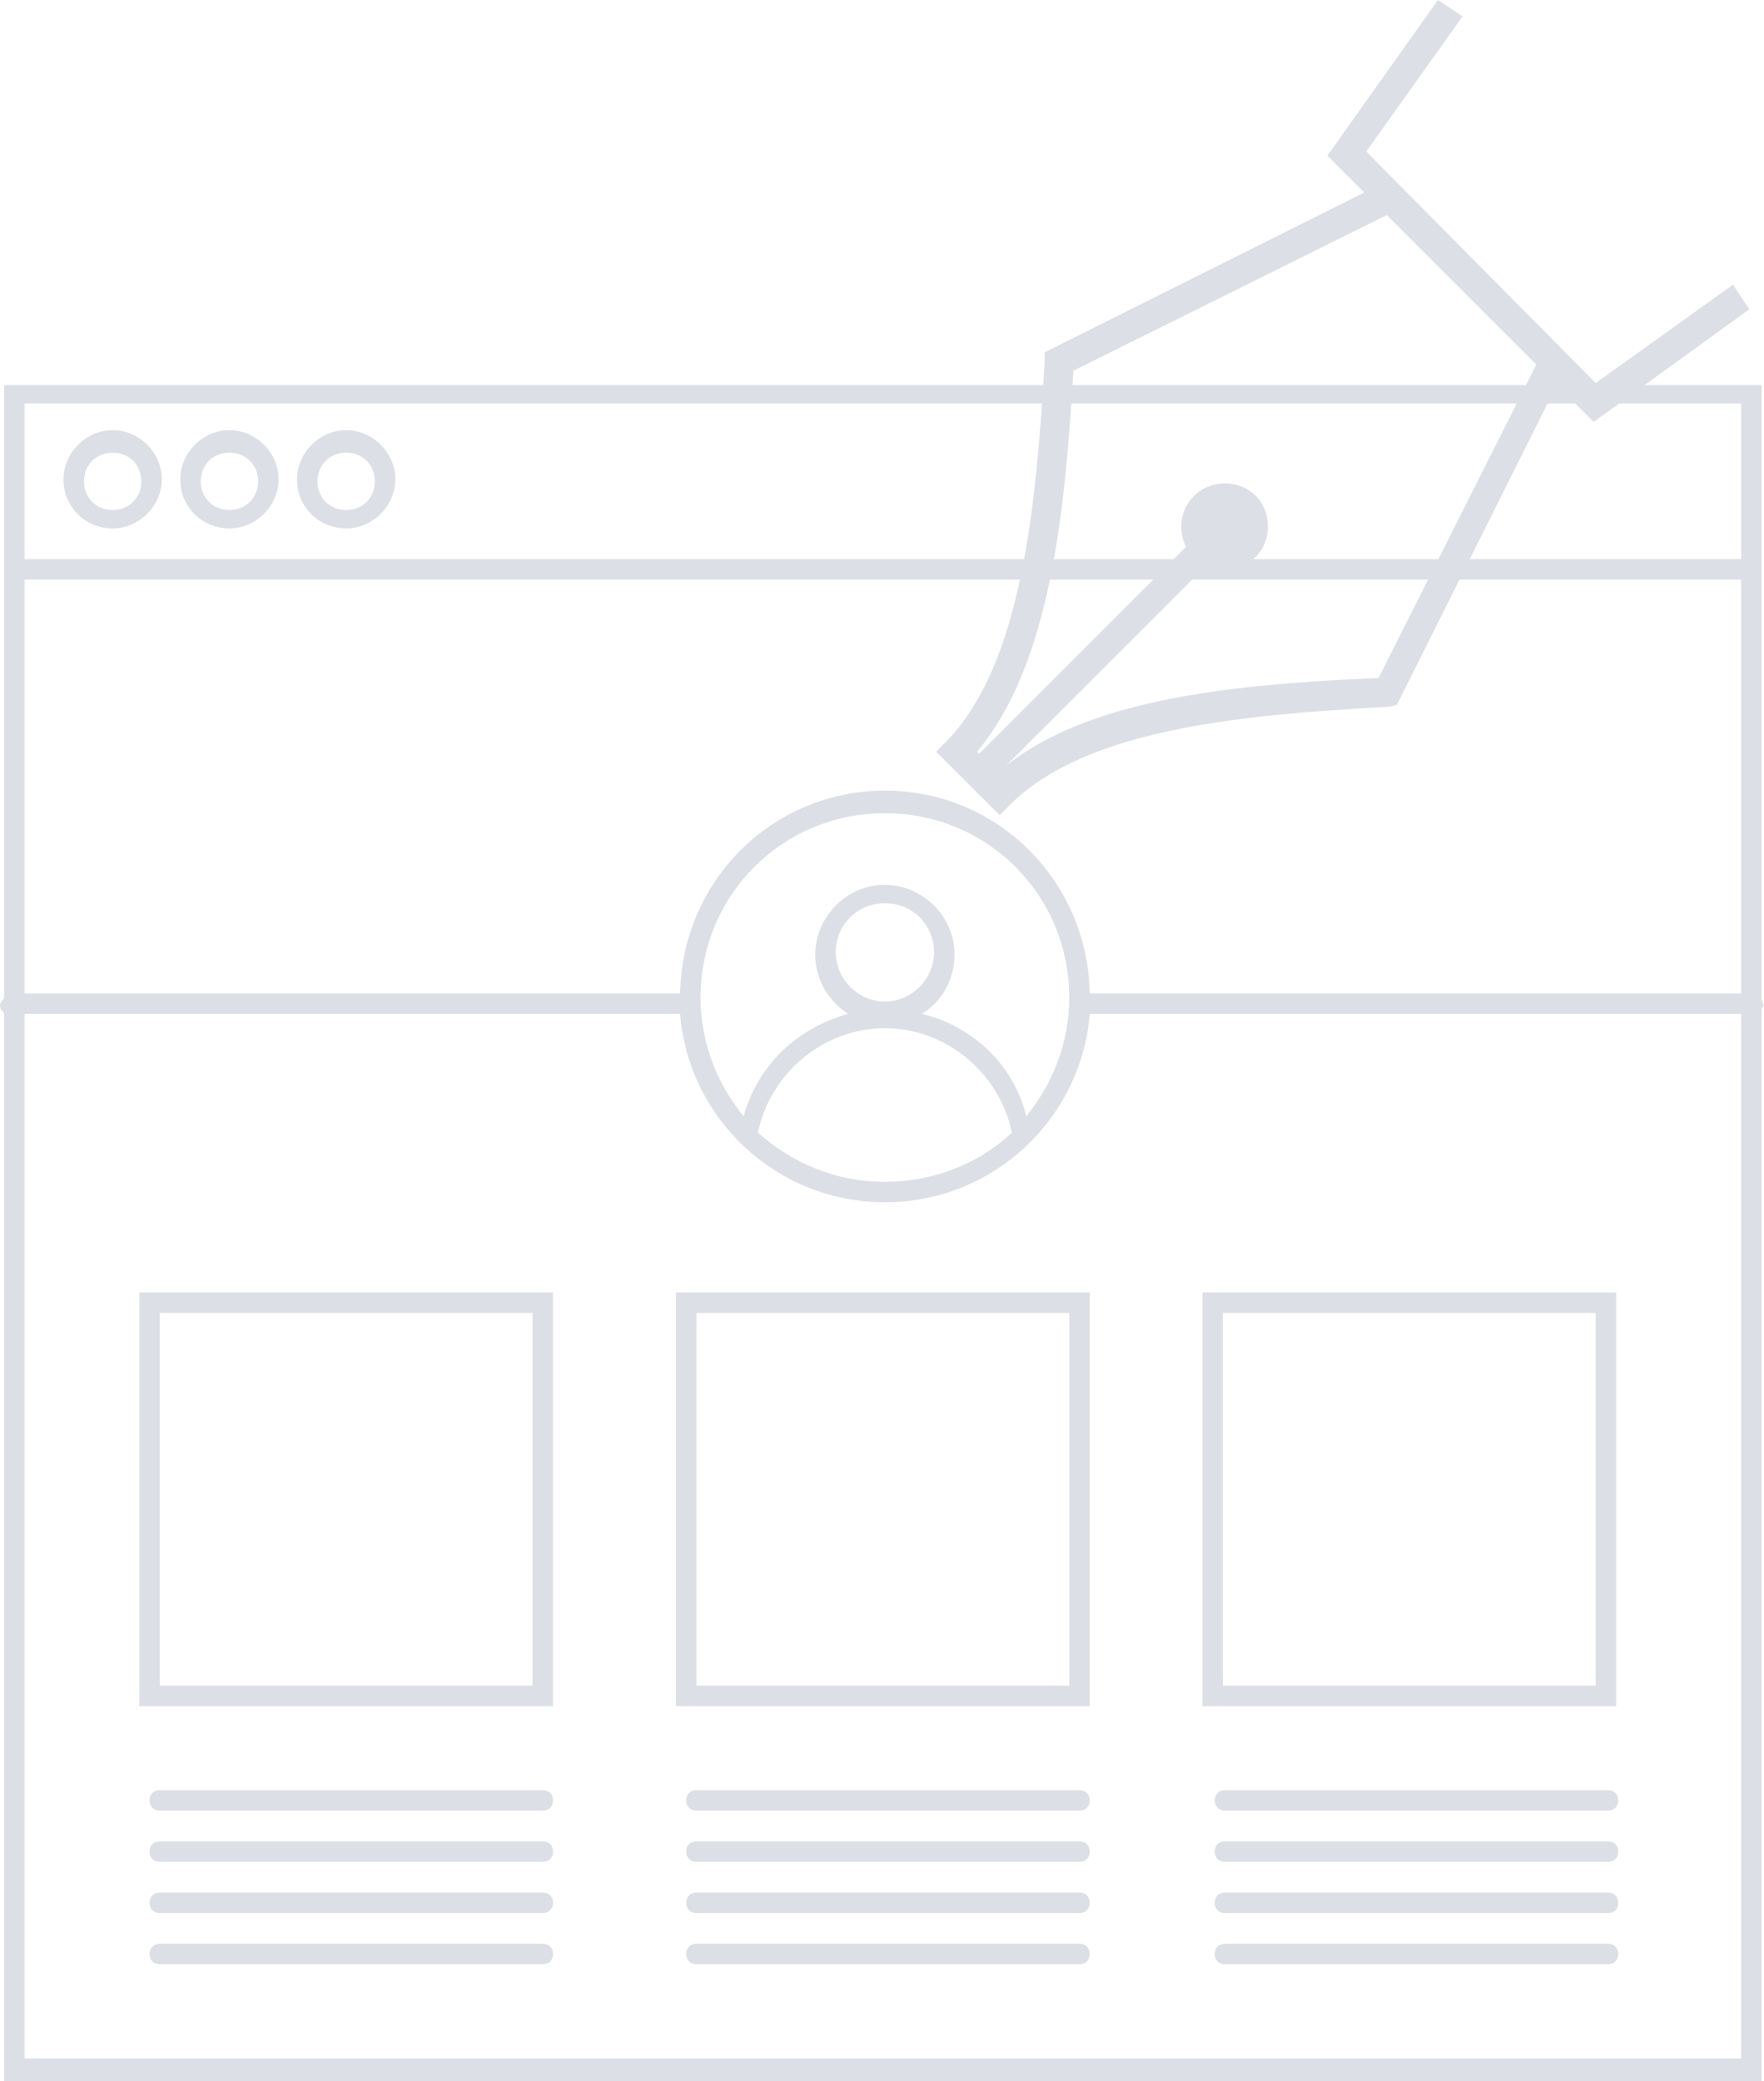
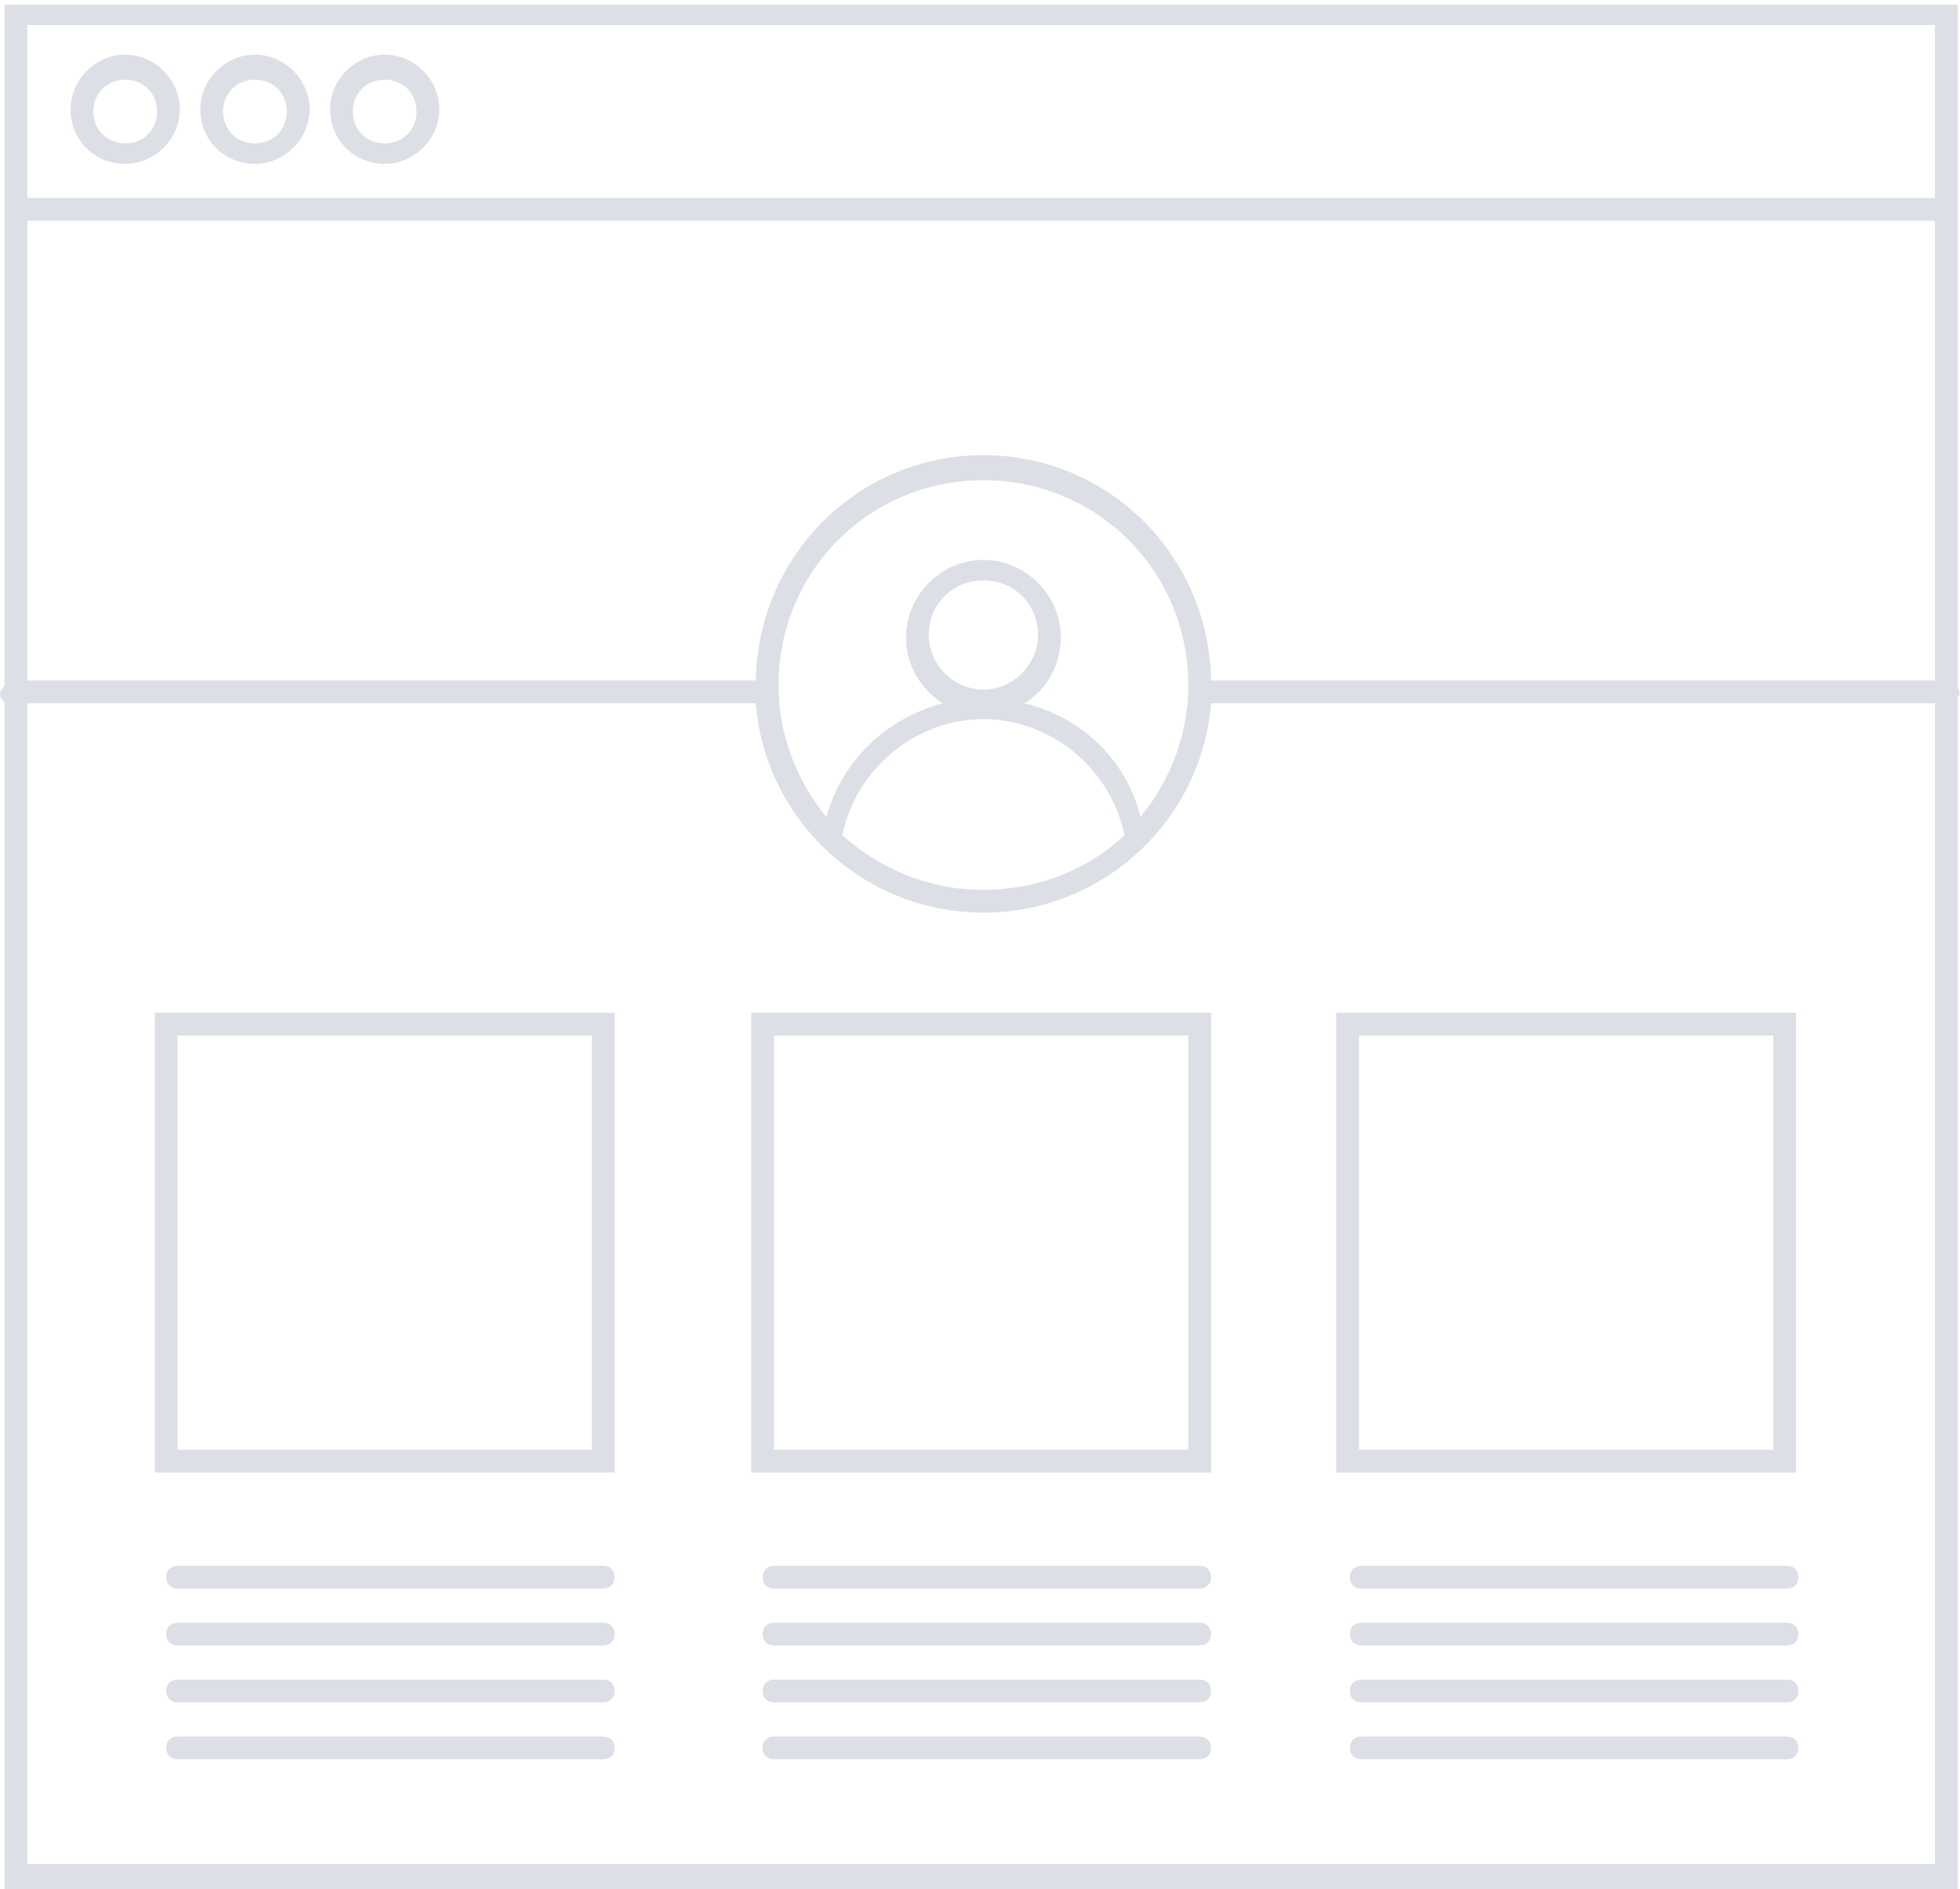
- <svg xmlns="http://www.w3.org/2000/svg" version="1.1" id="Layer_1" x="0px" y="0px" viewBox="-430 230.4 86.1 101.6" style="enable-background:new -430 230.4 86.1 101.6;" xml:space="preserve">
-   <style type="text/css">
+ <svg xmlns="http://www.w3.org/2000/svg" version="1.1" id="Layer_1" x="0px" y="0px" viewBox="-430 230.4 86.1 83" xml:space="preserve" width="100%" height="100%">
+   <defs id="defs49" />
+   <style type="text/css" id="style3">
	.st0{fill:#DDDFE6;}
</style>
-   <g>
-     <path class="st0" d="M-424.5,256.2c1.3,0,2.4-1.1,2.4-2.4c0-1.3-1.1-2.4-2.4-2.4s-2.4,1.1-2.4,2.4   C-426.9,255.2-425.8,256.2-424.5,256.2z M-424.5,252.5c0.8,0,1.4,0.6,1.4,1.4s-0.6,1.4-1.4,1.4s-1.4-0.6-1.4-1.4   S-425.3,252.5-424.5,252.5z" />
-     <path class="st0" d="M-418.8,256.2c1.3,0,2.4-1.1,2.4-2.4c0-1.3-1.1-2.4-2.4-2.4c-1.3,0-2.4,1.1-2.4,2.4   C-421.2,255.2-420.1,256.2-418.8,256.2z M-418.8,252.5c0.8,0,1.4,0.6,1.4,1.4s-0.6,1.4-1.4,1.4c-0.8,0-1.4-0.6-1.4-1.4   S-419.6,252.5-418.8,252.5z" />
-     <path class="st0" d="M-413.1,256.2c1.3,0,2.4-1.1,2.4-2.4c0-1.3-1.1-2.4-2.4-2.4c-1.3,0-2.4,1.1-2.4,2.4   C-415.5,255.2-414.4,256.2-413.1,256.2z M-413.1,252.5c0.8,0,1.4,0.6,1.4,1.4s-0.6,1.4-1.4,1.4c-0.8,0-1.4-0.6-1.4-1.4   S-413.9,252.5-413.1,252.5z" />
-     <path class="st0" d="M-403.5,317.8h-18.7c-0.3,0-0.5,0.2-0.5,0.5c0,0.3,0.2,0.5,0.5,0.5h18.7c0.3,0,0.5-0.2,0.5-0.5   C-403,318-403.2,317.8-403.5,317.8z" />
-     <path class="st0" d="M-403.5,320.3h-18.7c-0.3,0-0.5,0.2-0.5,0.5c0,0.3,0.2,0.5,0.5,0.5h18.7c0.3,0,0.5-0.2,0.5-0.5   C-403,320.5-403.2,320.3-403.5,320.3z" />
-     <path class="st0" d="M-403.5,322.8h-18.7c-0.3,0-0.5,0.2-0.5,0.5c0,0.3,0.2,0.5,0.5,0.5h18.7c0.3,0,0.5-0.2,0.5-0.5   C-403,323-403.2,322.8-403.5,322.8z" />
-     <path class="st0" d="M-403.5,325.3h-18.7c-0.3,0-0.5,0.2-0.5,0.5c0,0.3,0.2,0.5,0.5,0.5h18.7c0.3,0,0.5-0.2,0.5-0.5   C-403,325.5-403.2,325.3-403.5,325.3z" />
-     <path class="st0" d="M-377.3,317.8H-396c-0.3,0-0.5,0.2-0.5,0.5c0,0.3,0.2,0.5,0.5,0.5h18.7c0.3,0,0.5-0.2,0.5-0.5   C-376.8,318-377,317.8-377.3,317.8z" />
-     <path class="st0" d="M-377.3,320.3H-396c-0.3,0-0.5,0.2-0.5,0.5c0,0.3,0.2,0.5,0.5,0.5h18.7c0.3,0,0.5-0.2,0.5-0.5   C-376.8,320.5-377,320.3-377.3,320.3z" />
-     <path class="st0" d="M-377.3,322.8H-396c-0.3,0-0.5,0.2-0.5,0.5c0,0.3,0.2,0.5,0.5,0.5h18.7c0.3,0,0.5-0.2,0.5-0.5   C-376.8,323-377,322.8-377.3,322.8z" />
-     <path class="st0" d="M-377.3,325.3H-396c-0.3,0-0.5,0.2-0.5,0.5c0,0.3,0.2,0.5,0.5,0.5h18.7c0.3,0,0.5-0.2,0.5-0.5   C-376.8,325.5-377,325.3-377.3,325.3z" />
-     <path class="st0" d="M-351.5,317.8h-18.7c-0.3,0-0.5,0.2-0.5,0.5c0,0.3,0.2,0.5,0.5,0.5h18.7c0.3,0,0.5-0.2,0.5-0.5   C-351,318-351.2,317.8-351.5,317.8z" />
-     <path class="st0" d="M-351.5,320.3h-18.7c-0.3,0-0.5,0.2-0.5,0.5c0,0.3,0.2,0.5,0.5,0.5h18.7c0.3,0,0.5-0.2,0.5-0.5   C-351,320.5-351.2,320.3-351.5,320.3z" />
-     <path class="st0" d="M-351.5,322.8h-18.7c-0.3,0-0.5,0.2-0.5,0.5c0,0.3,0.2,0.5,0.5,0.5h18.7c0.3,0,0.5-0.2,0.5-0.5   C-351,323-351.2,322.8-351.5,322.8z" />
-     <path class="st0" d="M-351.5,325.3h-18.7c-0.3,0-0.5,0.2-0.5,0.5c0,0.3,0.2,0.5,0.5,0.5h18.7c0.3,0,0.5-0.2,0.5-0.5   C-351,325.5-351.2,325.3-351.5,325.3z" />
-     <path class="st0" d="M-344,279.2v-20.6v-9.4h-85.8v9.4v20.5c0,0.1-0.2,0.2-0.2,0.4s0.2,0.3,0.2,0.4V332h85.8v-52.3   c0-0.1,0.1-0.2,0.1-0.2L-344,279.2z M-345,330.9h-83.8v-51h32c0.4,5.1,4.7,9.2,10,9.2c5.3,0,9.6-4.1,10-9.2h31.8V330.9z    M-386.8,280.6c3,0,5.6,2.2,6.2,5.1c-1.6,1.5-3.8,2.4-6.2,2.4c-2.4,0-4.5-0.9-6.2-2.4C-392.4,282.8-389.8,280.6-386.8,280.6z    M-389.2,276.9c0-1.4,1.1-2.4,2.4-2.4c1.4,0,2.4,1.1,2.4,2.4s-1.1,2.4-2.4,2.4C-388.1,279.3-389.2,278.2-389.2,276.9z M-385,279.9   c1-0.6,1.6-1.7,1.6-2.9c0-1.9-1.6-3.4-3.4-3.4c-1.9,0-3.4,1.6-3.4,3.4c0,1.3,0.7,2.3,1.6,2.9c-2.5,0.7-4.4,2.5-5.1,5   c-1.3-1.6-2.1-3.6-2.1-5.8c0-5,4-9,9-9s9,4,9,9c0,2.2-0.8,4.2-2.1,5.8C-380.5,282.4-382.5,280.5-385,279.9z M-345,278.9h-31.8   c-0.1-5.5-4.5-9.9-10-9.9s-9.9,4.4-10,9.9h-32v-20.2h83.8V278.9z M-345,257.7h-83.8v-7.6h83.8V257.7z" />
-     <path class="st0" d="M-423.2,313.7h20.2v-20.2h-20.2V313.7z M-422.2,294.5h18.2v18.2h-18.2V294.5z" />
-     <path class="st0" d="M-397,313.7h20.2v-20.2H-397V313.7z M-396,294.5h18.2v18.2H-396V294.5z" />
-     <path class="st0" d="M-351.1,293.5h-20.2v20.2h20.2V293.5z M-352.1,312.7h-18.2v-18.2h18.2V312.7z" />
+   <g id="g5" transform="translate(0,-18.6)">
+     <path class="st0" d="m -424.5,256.2 c 1.3,0 2.4,-1.1 2.4,-2.4 0,-1.3 -1.1,-2.4 -2.4,-2.4 -1.3,0 -2.4,1.1 -2.4,2.4 0,1.4 1.1,2.4 2.4,2.4 z m 0,-3.7 c 0.8,0 1.4,0.6 1.4,1.4 0,0.8 -0.6,1.4 -1.4,1.4 -0.8,0 -1.4,-0.6 -1.4,-1.4 0,-0.8 0.6,-1.4 1.4,-1.4 z" id="path7" style="fill:#dddfe6" />
+     <path class="st0" d="m -418.8,256.2 c 1.3,0 2.4,-1.1 2.4,-2.4 0,-1.3 -1.1,-2.4 -2.4,-2.4 -1.3,0 -2.4,1.1 -2.4,2.4 0,1.4 1.1,2.4 2.4,2.4 z m 0,-3.7 c 0.8,0 1.4,0.6 1.4,1.4 0,0.8 -0.6,1.4 -1.4,1.4 -0.8,0 -1.4,-0.6 -1.4,-1.4 0,-0.8 0.6,-1.4 1.4,-1.4 z" id="path9" style="fill:#dddfe6" />
+     <path class="st0" d="m -413.1,256.2 c 1.3,0 2.4,-1.1 2.4,-2.4 0,-1.3 -1.1,-2.4 -2.4,-2.4 -1.3,0 -2.4,1.1 -2.4,2.4 0,1.4 1.1,2.4 2.4,2.4 z m 0,-3.7 c 0.8,0 1.4,0.6 1.4,1.4 0,0.8 -0.6,1.4 -1.4,1.4 -0.8,0 -1.4,-0.6 -1.4,-1.4 0,-0.8 0.6,-1.4 1.4,-1.4 z" id="path11" style="fill:#dddfe6" />
+     <path class="st0" d="m -403.5,317.8 h -18.7 c -0.3,0 -0.5,0.2 -0.5,0.5 0,0.3 0.2,0.5 0.5,0.5 h 18.7 c 0.3,0 0.5,-0.2 0.5,-0.5 0,-0.3 -0.2,-0.5 -0.5,-0.5 z" id="path13" style="fill:#dddfe6" />
+     <path class="st0" d="m -403.5,320.3 h -18.7 c -0.3,0 -0.5,0.2 -0.5,0.5 0,0.3 0.2,0.5 0.5,0.5 h 18.7 c 0.3,0 0.5,-0.2 0.5,-0.5 0,-0.3 -0.2,-0.5 -0.5,-0.5 z" id="path15" style="fill:#dddfe6" />
+     <path class="st0" d="m -403.5,322.8 h -18.7 c -0.3,0 -0.5,0.2 -0.5,0.5 0,0.3 0.2,0.5 0.5,0.5 h 18.7 c 0.3,0 0.5,-0.2 0.5,-0.5 0,-0.3 -0.2,-0.5 -0.5,-0.5 z" id="path17" style="fill:#dddfe6" />
+     <path class="st0" d="m -403.5,325.3 h -18.7 c -0.3,0 -0.5,0.2 -0.5,0.5 0,0.3 0.2,0.5 0.5,0.5 h 18.7 c 0.3,0 0.5,-0.2 0.5,-0.5 0,-0.3 -0.2,-0.5 -0.5,-0.5 z" id="path19" style="fill:#dddfe6" />
+     <path class="st0" d="M -377.3,317.8 H -396 c -0.3,0 -0.5,0.2 -0.5,0.5 0,0.3 0.2,0.5 0.5,0.5 h 18.7 c 0.3,0 0.5,-0.2 0.5,-0.5 0,-0.3 -0.2,-0.5 -0.5,-0.5 z" id="path21" style="fill:#dddfe6" />
+     <path class="st0" d="M -377.3,320.3 H -396 c -0.3,0 -0.5,0.2 -0.5,0.5 0,0.3 0.2,0.5 0.5,0.5 h 18.7 c 0.3,0 0.5,-0.2 0.5,-0.5 0,-0.3 -0.2,-0.5 -0.5,-0.5 z" id="path23" style="fill:#dddfe6" />
+     <path class="st0" d="M -377.3,322.8 H -396 c -0.3,0 -0.5,0.2 -0.5,0.5 0,0.3 0.2,0.5 0.5,0.5 h 18.7 c 0.3,0 0.5,-0.2 0.5,-0.5 0,-0.3 -0.2,-0.5 -0.5,-0.5 z" id="path25" style="fill:#dddfe6" />
+     <path class="st0" d="M -377.3,325.3 H -396 c -0.3,0 -0.5,0.2 -0.5,0.5 0,0.3 0.2,0.5 0.5,0.5 h 18.7 c 0.3,0 0.5,-0.2 0.5,-0.5 0,-0.3 -0.2,-0.5 -0.5,-0.5 z" id="path27" style="fill:#dddfe6" />
+     <path class="st0" d="m -351.5,317.8 h -18.7 c -0.3,0 -0.5,0.2 -0.5,0.5 0,0.3 0.2,0.5 0.5,0.5 h 18.7 c 0.3,0 0.5,-0.2 0.5,-0.5 0,-0.3 -0.2,-0.5 -0.5,-0.5 z" id="path29" style="fill:#dddfe6" />
+     <path class="st0" d="m -351.5,320.3 h -18.7 c -0.3,0 -0.5,0.2 -0.5,0.5 0,0.3 0.2,0.5 0.5,0.5 h 18.7 c 0.3,0 0.5,-0.2 0.5,-0.5 0,-0.3 -0.2,-0.5 -0.5,-0.5 z" id="path31" style="fill:#dddfe6" />
+     <path class="st0" d="m -351.5,322.8 h -18.7 c -0.3,0 -0.5,0.2 -0.5,0.5 0,0.3 0.2,0.5 0.5,0.5 h 18.7 c 0.3,0 0.5,-0.2 0.5,-0.5 0,-0.3 -0.2,-0.5 -0.5,-0.5 z" id="path33" style="fill:#dddfe6" />
+     <path class="st0" d="m -351.5,325.3 h -18.7 c -0.3,0 -0.5,0.2 -0.5,0.5 0,0.3 0.2,0.5 0.5,0.5 h 18.7 c 0.3,0 0.5,-0.2 0.5,-0.5 0,-0.3 -0.2,-0.5 -0.5,-0.5 z" id="path35" style="fill:#dddfe6" />
+     <path class="st0" d="m -344,279.2 v -20.6 -9.4 h -85.8 v 9.4 20.5 c 0,0.1 -0.2,0.2 -0.2,0.4 0,0.2 0.2,0.3 0.2,0.4 V 332 h 85.8 v -52.3 c 0,-0.1 0.1,-0.2 0.1,-0.2 l -0.1,-0.3 z m -1,51.7 h -83.8 v -51 h 32 c 0.4,5.1 4.7,9.2 10,9.2 5.3,0 9.6,-4.1 10,-9.2 h 31.8 v 51 z m -41.8,-50.3 c 3,0 5.6,2.2 6.2,5.1 -1.6,1.5 -3.8,2.4 -6.2,2.4 -2.4,0 -4.5,-0.9 -6.2,-2.4 0.6,-2.9 3.2,-5.1 6.2,-5.1 z m -2.4,-3.7 c 0,-1.4 1.1,-2.4 2.4,-2.4 1.4,0 2.4,1.1 2.4,2.4 0,1.3 -1.1,2.4 -2.4,2.4 -1.3,0 -2.4,-1.1 -2.4,-2.4 z m 4.2,3 c 1,-0.6 1.6,-1.7 1.6,-2.9 0,-1.9 -1.6,-3.4 -3.4,-3.4 -1.9,0 -3.4,1.6 -3.4,3.4 0,1.3 0.7,2.3 1.6,2.9 -2.5,0.7 -4.4,2.5 -5.1,5 -1.3,-1.6 -2.1,-3.6 -2.1,-5.8 0,-5 4,-9 9,-9 5,0 9,4 9,9 0,2.2 -0.8,4.2 -2.1,5.8 -0.6,-2.5 -2.6,-4.4 -5.1,-5 z m 40,-1 h -31.8 c -0.1,-5.5 -4.5,-9.9 -10,-9.9 -5.5,0 -9.9,4.4 -10,9.9 h -32 v -20.2 h 83.8 v 20.2 z m 0,-21.2 h -83.8 v -7.6 h 83.8 v 7.6 z" id="path37" style="fill:#dddfe6" />
+     <path class="st0" d="m -423.2,313.7 h 20.2 v -20.2 h -20.2 v 20.2 z m 1,-19.2 h 18.2 v 18.2 h -18.2 v -18.2 z" id="path39" style="fill:#dddfe6" />
+     <path class="st0" d="m -397,313.7 h 20.2 V 293.5 H -397 v 20.2 z m 1,-19.2 h 18.2 v 18.2 H -396 v -18.2 z" id="path41" style="fill:#dddfe6" />
+     <path class="st0" d="m -351.1,293.5 h -20.2 v 20.2 h 20.2 v -20.2 z m -1,19.2 h -18.2 v -18.2 h 18.2 v 18.2 z" id="path43" style="fill:#dddfe6" />
  </g>
-   <path class="st0" d="M-361.8,264.8l7.8-15.6l1.8,1.8l7.6-5.5l-0.8-1.2l-6.7,4.8l-11.2-11.3l4.7-6.6l-1.2-0.8l-5.4,7.6l1.8,1.8  l-15.6,7.8v0.4c-0.4,7-1.1,14.8-4.8,18.6l-0.5,0.5l1.1,1.1l0,0l1,1l0,0l1,1l0.5-0.5c3.7-3.7,11.2-4.4,18.6-4.8L-361.8,264.8z   M-380.9,267.8l9.8-9.8c0.8,0.3,1.7,0.2,2.4-0.4c0.8-0.8,0.8-2.2,0-3c-0.8-0.8-2.2-0.8-3,0c-0.7,0.7-0.8,1.7-0.4,2.5l-10.1,10.1  l-0.1-0.1c3.6-4.3,4.3-11.8,4.7-18.6l15.3-7.6l7.3,7.3l-7.7,15.3C-369.7,263.8-376.8,264.5-380.9,267.8z" />
</svg>
